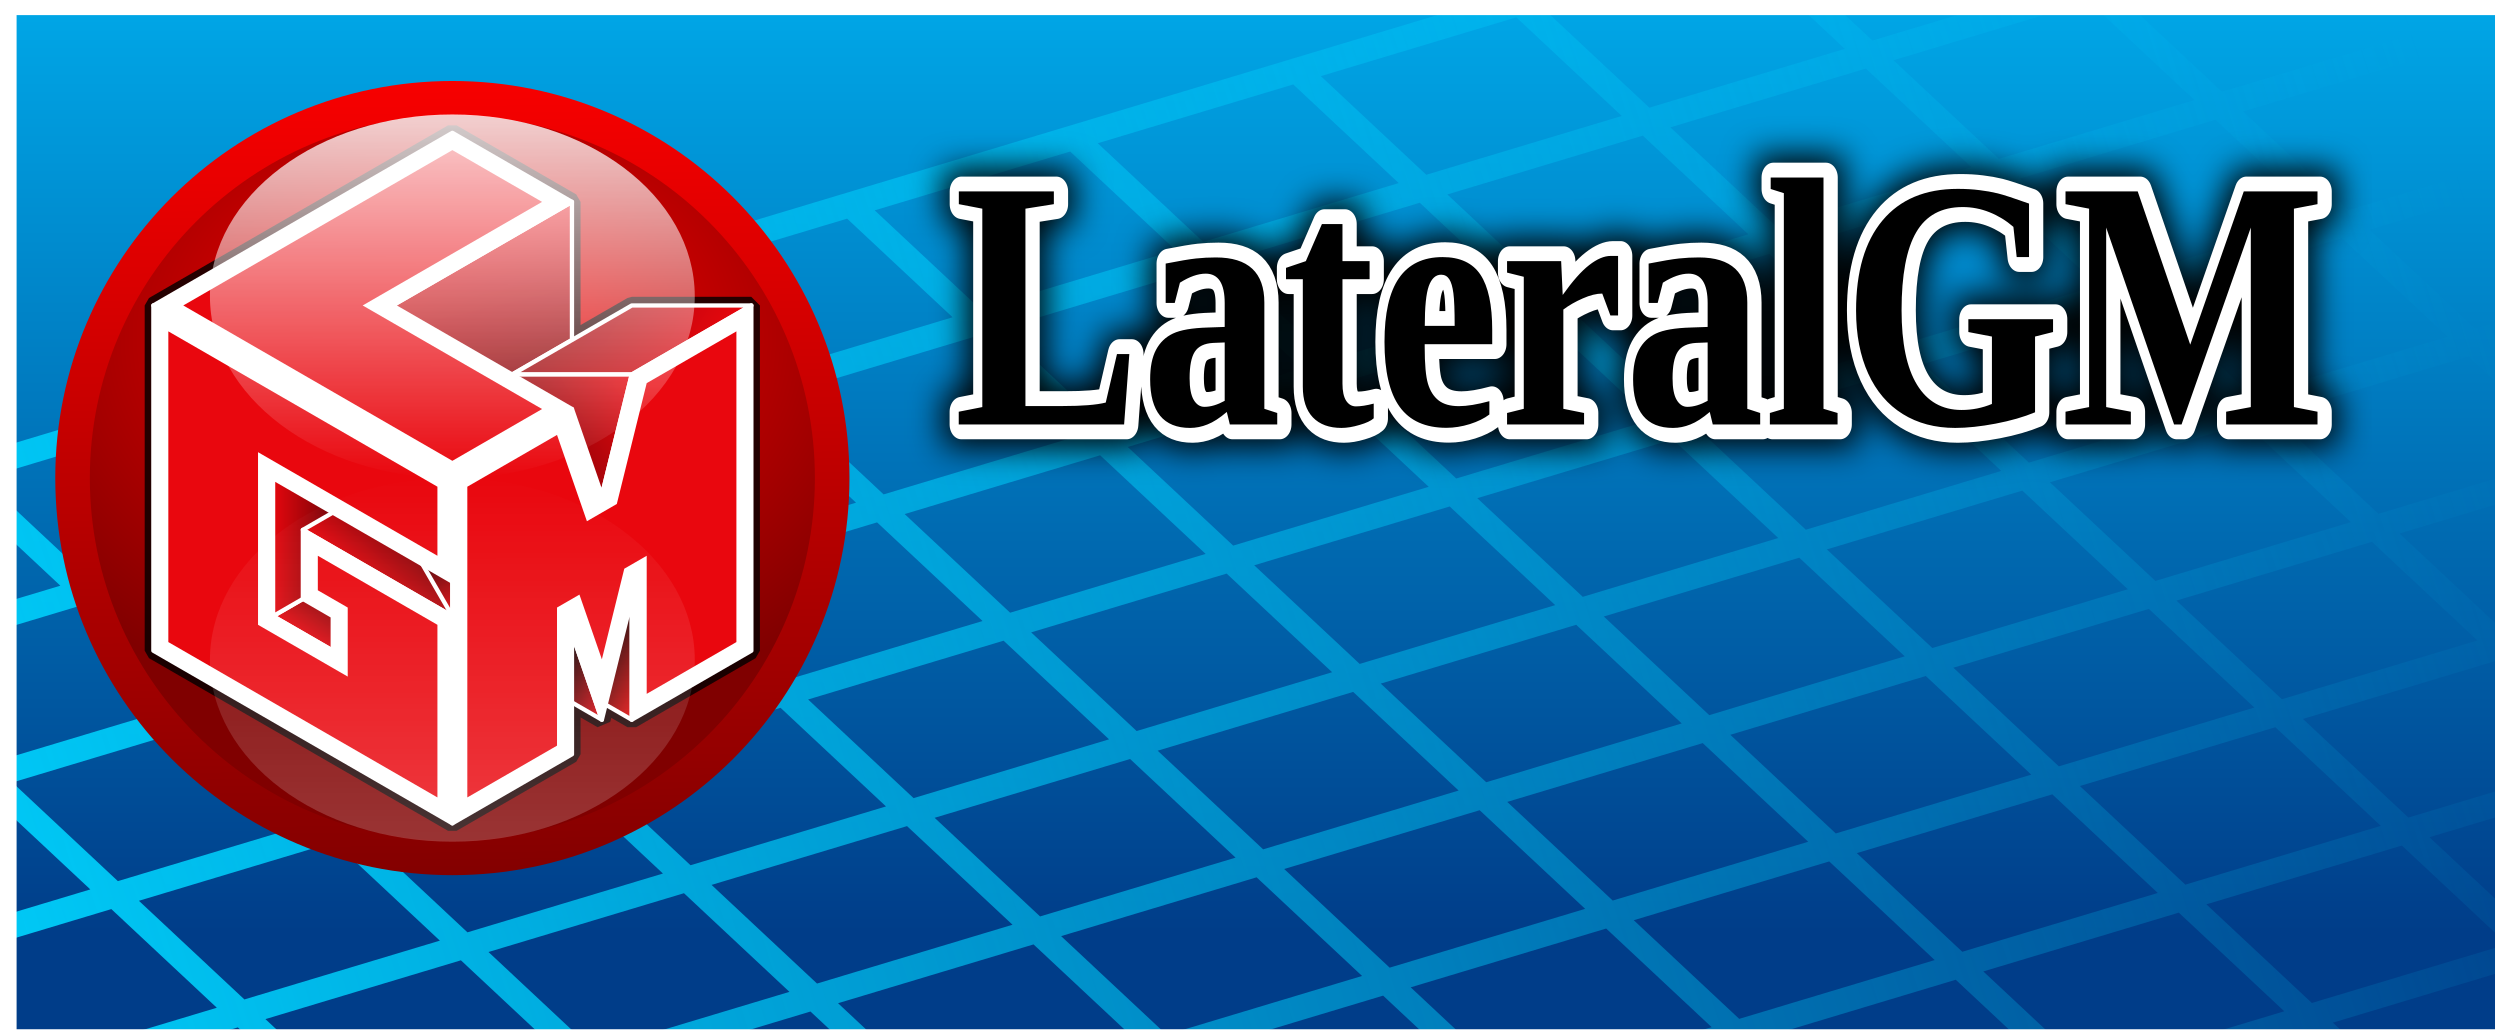
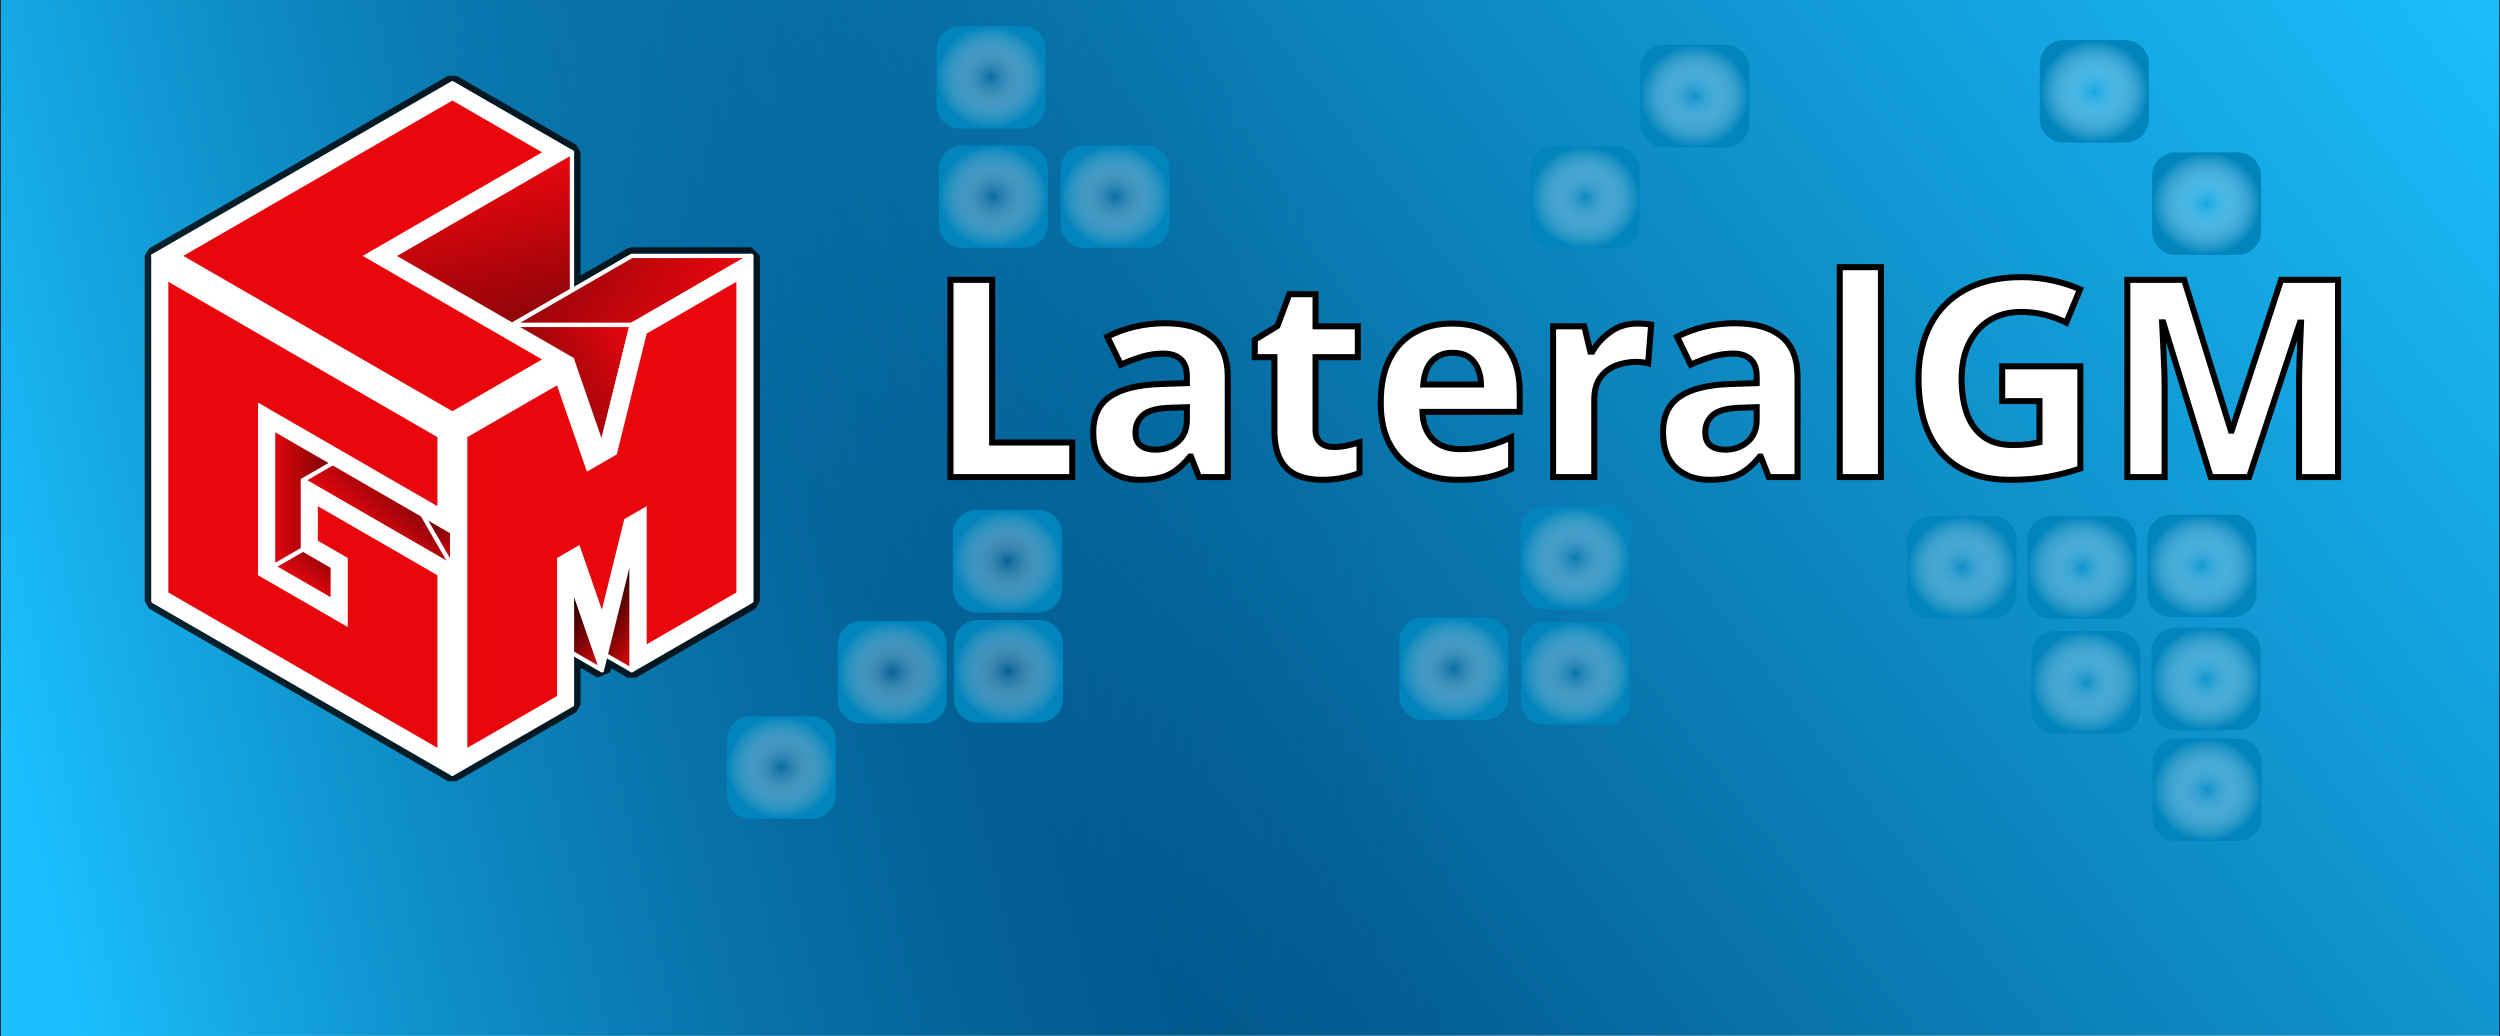
<svg xmlns="http://www.w3.org/2000/svg" xmlns:ns1="http://www.openswatchbook.org/uri/2009/osb" xmlns:xlink="http://www.w3.org/1999/xlink" width="579.31" height="240" id="svg7448" version="1.0">
  <defs id="defs7450">
+     <linearGradient id="linearGradient3961">
+       <stop style="stop-color:#ffffff;stop-opacity:0;" offset="0" id="stop3963" />
+       <stop style="stop-color:#0084bc;stop-opacity:1;" offset="1" id="stop3965" />
+     </linearGradient>
+     <linearGradient id="linearGradient3953">
+       <stop style="stop-color:#005589;stop-opacity:0" offset="0" id="stop3955" />
+       <stop style="stop-color:#1bc1ff;stop-opacity:1" offset="1" id="stop3957" />
+     </linearGradient>
+     <linearGradient id="linearGradient3901">
+       <stop id="stop3903" offset="0" style="stop-color:#005589;stop-opacity:1" />
+       <stop id="stop3905" offset="1" style="stop-color:#1bc1ff;stop-opacity:1" />
+     </linearGradient>
    <linearGradient id="linearGradient5638">
      <stop style="stop-color:#00cdf9;stop-opacity:1;" offset="0" id="stop5640" />
      <stop style="stop-color:#00cdf9;stop-opacity:0;" offset="1" id="stop5642" />
    </linearGradient>
    <linearGradient id="linearGradient5489" ns1:paint="solid">
      <stop style="stop-color:#008df5;stop-opacity:1;" offset="0" id="stop5491" />
    </linearGradient>
    <clipPath id="clipPath4448" clipPathUnits="userSpaceOnUse">
      <path transform="matrix(0.9150457,0,0,0.9230769,-8.584322,-3.982766)" d="M 183.597,91 A 91.799,91 0 1 1 0,91 91.799,91 0 1 1 183.597,91 z" id="path4450" style="fill:#ffffff;fill-opacity:1;fill-rule:evenodd;stroke:none;stroke-width:8;marker:none;visibility:visible;display:inline;overflow:visible;enable-background:accumulate" />
    </clipPath>
    <linearGradient id="linearGradient21112">
      <stop style="stop-color:#ff0000;stop-opacity:1;" offset="0" id="stop21114" />
      <stop style="stop-color:#800000;stop-opacity:1;" offset="1" id="stop21116" />
    </linearGradient>
    <linearGradient id="linearGradient17174">
      <stop id="stop17176" offset="0" style="stop-color:#ffffff;stop-opacity:1;" />
      <stop id="stop17178" offset="1" style="stop-color:#ffffff;stop-opacity:0;" />
    </linearGradient>
    <linearGradient id="linearGradient7309">
      <stop id="stop7311" offset="0" style="stop-color:#e90707;stop-opacity:1;" />
      <stop id="stop7313" offset="1" style="stop-color:#000000;stop-opacity:1;" />
    </linearGradient>
    <linearGradient id="linearGradient7285">
      <stop id="stop7287" offset="0" style="stop-color:#e9070e;stop-opacity:1;" />
      <stop id="stop7289" offset="1" style="stop-color:#000000;stop-opacity:1;" />
    </linearGradient>
-     <linearGradient gradientTransform="scale(1.229649,1)" gradientUnits="userSpaceOnUse" y2="0" x2="227.707" y1="216" x1="227.707" id="linearGradient8021-90-270-801" xlink:href="#linearGradient8173-598-381-553" />
    <linearGradient id="linearGradient8173-598-381-553">
      <stop style="stop-color:#003d89;stop-opacity:1;" offset="0" id="stop5619" />
      <stop style="stop-color:#00a7e7;stop-opacity:1;" offset="1" id="stop5621" />
    </linearGradient>
-     <radialGradient xlink:href="#linearGradient21112" id="radialGradient5982" gradientUnits="userSpaceOnUse" gradientTransform="matrix(1.391423,0.00630749,-0.00476064,1.05019,-1.940521,-0.2065095)" cx="5" cy="3.486" fx="5" fy="3.486" r="4" />
-     <linearGradient xlink:href="#linearGradient21112" id="linearGradient5984" gradientUnits="userSpaceOnUse" x1="5.369" y1="0.147" x2="5.463" y2="9.5" />
    <linearGradient xlink:href="#linearGradient7285" id="linearGradient5986" gradientUnits="userSpaceOnUse" gradientTransform="translate(-7.722735,-143.9828)" x1="41.557" y1="256" x2="55.413" y2="236" />
    <linearGradient xlink:href="#linearGradient7285" id="linearGradient5988" gradientUnits="userSpaceOnUse" gradientTransform="translate(-7.722735,-143.9828)" x1="41.069" y1="232" x2="69.782" y2="232" />
    <linearGradient xlink:href="#linearGradient7285" id="linearGradient5990" gradientUnits="userSpaceOnUse" gradientTransform="translate(-7.722735,-143.9828)" x1="48.485" y1="236" x2="69.269" y2="212" />
    <linearGradient xlink:href="#linearGradient7285" id="linearGradient5992" gradientUnits="userSpaceOnUse" gradientTransform="translate(-7.722735,-143.9828)" x1="83.126" y1="256" x2="72.733" y2="238" />
    <linearGradient xlink:href="#linearGradient7285" id="linearGradient5994" gradientUnits="userSpaceOnUse" gradientTransform="translate(-7.722735,-143.9828)" x1="110.839" y1="160" x2="131.623" y2="248" />
    <linearGradient xlink:href="#linearGradient7285" id="linearGradient5996" gradientUnits="userSpaceOnUse" gradientTransform="translate(-7.722735,-143.9828)" x1="152.408" y1="184" x2="51.949" y2="126" />
    <linearGradient xlink:href="#linearGradient7309" id="linearGradient5998" gradientUnits="userSpaceOnUse" gradientTransform="translate(-7.722735,-143.9828)" x1="124.695" y1="280" x2="110.839" y2="272" />
    <linearGradient xlink:href="#linearGradient7285" id="linearGradient6000" gradientUnits="userSpaceOnUse" gradientTransform="translate(-7.722735,-143.9828)" x1="124.695" y1="200" x2="65.805" y2="234" />
    <linearGradient xlink:href="#linearGradient7285" id="linearGradient6002" gradientUnits="userSpaceOnUse" gradientTransform="translate(-7.722735,-143.9828)" x1="117.767" y1="280" x2="103.91" y2="272" />
-     <linearGradient xlink:href="#linearGradient17174" id="linearGradient6004" gradientUnits="userSpaceOnUse" x1="7.001" y1="3.059" x2="7" y2="6" />
-     <linearGradient xlink:href="#linearGradient17174" id="linearGradient6012" gradientUnits="userSpaceOnUse" x1="7.001" y1="3.059" x2="7" y2="6" />
    <filter id="filter3800" y="-0.15" height="1.3" x="-0.15" width="1.3" color-interpolation-filters="sRGB">
      <feTurbulence id="feTurbulence3802" type="fractalNoise" baseFrequency="0.04" numOctaves="5" seed="0" result="result4" />
      <feDisplacementMap id="feDisplacementMap3804" in2="result4" in="SourceGraphic" yChannelSelector="G" xChannelSelector="R" scale="10" result="result3" />
      <feDiffuseLighting id="feDiffuseLighting3806" lighting-color="rgb(233,230,215)" diffuseConstant="1" surfaceScale="2" result="result1" in="result4">
        <feDistantLight id="feDistantLight3808" azimuth="235" elevation="40" />
      </feDiffuseLighting>
      <feComposite id="feComposite3810" in2="result1" operator="in" in="result3" result="result2" />
      <feComposite id="feComposite3812" in2="result1" result="result5" operator="arithmetic" k1="1.7" />
      <feBlend id="feBlend3814" in2="result3" in="result5" mode="normal" />
    </filter>
    <filter id="filter3816" y="-0.15" height="1.3" x="-0.15" width="1.3" color-interpolation-filters="sRGB">
      <feTurbulence id="feTurbulence3818" type="fractalNoise" baseFrequency="0.04" numOctaves="5" seed="0" result="result4" />
      <feDisplacementMap id="feDisplacementMap3820" in2="result4" in="SourceGraphic" yChannelSelector="G" xChannelSelector="R" scale="10" result="result3" />
      <feDiffuseLighting id="feDiffuseLighting3822" lighting-color="rgb(233,230,215)" diffuseConstant="1" surfaceScale="2" result="result1" in="result4">
        <feDistantLight id="feDistantLight3824" azimuth="235" elevation="40" />
      </feDiffuseLighting>
      <feComposite id="feComposite3826" in2="result1" operator="in" in="result3" result="result2" />
      <feComposite id="feComposite3828" in2="result1" result="result5" operator="arithmetic" k1="1.7" />
      <feBlend id="feBlend3830" in2="result3" in="result5" mode="normal" />
    </filter>
    <filter id="filter3832" y="-0.15" height="1.3" x="-0.15" width="1.3" color-interpolation-filters="sRGB">
      <feTurbulence id="feTurbulence3834" type="fractalNoise" baseFrequency="0.04" numOctaves="5" seed="0" result="result4" />
      <feDisplacementMap id="feDisplacementMap3836" in2="result4" in="SourceGraphic" yChannelSelector="G" xChannelSelector="R" scale="10" result="result3" />
      <feDiffuseLighting id="feDiffuseLighting3838" lighting-color="rgb(233,230,215)" diffuseConstant="1" surfaceScale="2" result="result1" in="result4">
        <feDistantLight id="feDistantLight3840" azimuth="235" elevation="40" />
      </feDiffuseLighting>
      <feComposite id="feComposite3842" in2="result1" operator="in" in="result3" result="result2" />
      <feComposite id="feComposite3844" in2="result1" result="result5" operator="arithmetic" k1="1.7" />
      <feBlend id="feBlend3846" in2="result3" in="result5" mode="normal" />
    </filter>
    <filter id="filter3848" y="-0.15" height="1.3" x="-0.15" width="1.3" color-interpolation-filters="sRGB">
      <feTurbulence id="feTurbulence3850" type="fractalNoise" baseFrequency="0.04" numOctaves="1" seed="0" result="result4" />
      <feDisplacementMap id="feDisplacementMap3852" in2="result4" in="SourceGraphic" yChannelSelector="G" xChannelSelector="R" scale="10" result="result3" />
      <feDiffuseLighting id="feDiffuseLighting3854" lighting-color="rgb(233,230,215)" diffuseConstant="1" surfaceScale="2" result="result1" in="result4">
        <feDistantLight id="feDistantLight3856" azimuth="235" elevation="40" />
      </feDiffuseLighting>
      <feComposite id="feComposite3858" in2="result1" operator="in" in="result3" result="result2" />
      <feComposite id="feComposite3860" in2="result1" result="result5" operator="arithmetic" k1="1.7" />
      <feBlend id="feBlend3862" in2="result3" in="result5" mode="normal" />
    </filter>
    <filter id="filter3128" y="-0.2" width="1.2" height="1.4" x="-0.1" color-interpolation-filters="sRGB">
      <feMorphology id="feMorphology3130" result="result1" radius="19.518" operator="dilate" />
      <feTurbulence id="feTurbulence3132" baseFrequency="0.09 0.028" numOctaves="1" />
      <feColorMatrix id="feColorMatrix3134" result="result2" values="2 0 0 0 0 0 2 0 0 0 0 0 0 0 0 0 0 0 1 0" />
      <feDisplacementMap id="feDisplacementMap3136" in2="result2" result="result4" scale="10.319" yChannelSelector="G" xChannelSelector="R" in="result1" />
      <feFlood id="feFlood3138" result="result3" flood-opacity="1" flood-color="rgb(255,159,54)" />
      <feMorphology id="feMorphology3140" radius="3.8" result="result7" in="result4" />
      <feGaussianBlur id="feGaussianBlur3142" result="result7" in="result7" stdDeviation="2.4" />
      <feComposite id="feComposite3144" in2="result4" result="result5" in="result3" operator="in" />
      <feComposite id="feComposite3146" in2="result7" operator="out" />
      <feOffset id="feOffset3148" result="result6" dy="-7" dx="-4.5" />
      <feGaussianBlur id="feGaussianBlur3150" result="result7" stdDeviation="4.8" />
      <feComposite id="feComposite3152" in2="result6" in="SourceGraphic" result="result8" />
      <feComposite id="feComposite3154" in2="result7" />
    </filter>
    <linearGradient gradientTransform="scale(1.229649,1)" gradientUnits="userSpaceOnUse" y2="0" x2="227.707" y1="216" x1="227.707" id="linearGradient8021-90-270-801-0" xlink:href="#linearGradient8173-598-381-553-6" />
    <linearGradient id="linearGradient8173-598-381-553-6">
      <stop style="stop-color:#003d89;stop-opacity:1;" offset="0" id="stop5619-4" />
      <stop style="stop-color:#00a7e7;stop-opacity:1;" offset="1" id="stop5621-9" />
    </linearGradient>
    <linearGradient xlink:href="#linearGradient5638" id="linearGradient5644" x1="-11.601" y1="243.264" x2="575.27" y2="55.264" gradientUnits="userSpaceOnUse" />
    <clipPath clipPathUnits="userSpaceOnUse" id="clipPath5646">
      <rect y="2" x="2.345" height="240" width="579.31" id="rect5648" style="fill:none;stroke:#ffffff;stroke-width:5;stroke-opacity:1;marker:none;visibility:visible;display:inline;overflow:visible;enable-background:accumulate" />
    </clipPath>
    <linearGradient gradientTransform="scale(1.229649,1)" gradientUnits="userSpaceOnUse" y2="0" x2="227.707" y1="216" x1="227.707" id="linearGradient8021-90-270-801-1" xlink:href="#linearGradient8173-598-381-553-8" />
    <linearGradient id="linearGradient8173-598-381-553-8">
      <stop style="stop-color:#003d89;stop-opacity:1;" offset="0" id="stop5619-44" />
      <stop style="stop-color:#00a7e7;stop-opacity:1;" offset="1" id="stop5621-5" />
    </linearGradient>
-     <filter id="filterShadow" x="-0.039" y="-0.133" width="1.077" height="1.266">
-       <feGaussianBlur id="feGaussianBlur3515" stdDeviation="3.859" />
-     </filter>
    <clipPath clipPathUnits="userSpaceOnUse" id="clipPath3141">
      <rect style="fill:none;stroke:#ffffff;stroke-width:5;stroke-linecap:round;stroke-linejoin:round;stroke-miterlimit:4;stroke-opacity:1;stroke-dasharray:none;stroke-dashoffset:0" id="rect3143" width="273.504" height="45.074" x="-10.304" y="-68.81" />
    </clipPath>
    <filter id="filter3169" color-interpolation-filters="sRGB">
      <feColorMatrix id="feColorMatrix3171" values="1 0 0 0 0 0 1 0 0 0 0 0 1 0 0 0 0 0 1 0 " result="result7" />
      <feGaussianBlur id="feGaussianBlur3173" result="result6" stdDeviation="5" />
      <feComposite id="feComposite3175" in2="result7" operator="atop" in="result6" result="result91" />
      <feComposite id="feComposite3177" in2="result91" operator="in" result="fbSourceGraphic" />
      <feColorMatrix result="fbSourceGraphicAlpha" in="fbSourceGraphic" values="0 0 0 -1 0 0 0 0 -1 0 0 0 0 -1 0 0 0 0 1 0" id="feColorMatrix3179" />
      <feGaussianBlur id="feGaussianBlur3181" stdDeviation="5" result="result1" in="fbSourceGraphic" />
      <feComposite id="feComposite3183" in2="result1" operator="arithmetic" k2="2" in="result1" />
    </filter>
    <filter id="filter3977" color-interpolation-filters="sRGB">
      <feGaussianBlur id="feGaussianBlur3979" stdDeviation="5" result="result1" />
      <feComposite id="feComposite3981" in2="result1" operator="arithmetic" k2="2" in="result1" />
    </filter>
    <clipPath clipPathUnits="userSpaceOnUse" id="clipPath3141-5">
      <rect style="fill:none;stroke:#ffffff;stroke-width:5;stroke-linecap:round;stroke-linejoin:round;stroke-miterlimit:4;stroke-opacity:1;stroke-dasharray:none;stroke-dashoffset:0" id="rect3143-5" width="273.504" height="45.074" x="-10.304" y="-68.81" />
    </clipPath>
    <clipPath clipPathUnits="userSpaceOnUse" id="clipPath3193">
      <rect style="fill:none;stroke:#ffffff;stroke-width:5;stroke-linecap:round;stroke-linejoin:round;stroke-miterlimit:4;stroke-opacity:1;stroke-dasharray:none;stroke-dashoffset:0" id="rect3195" width="273.504" height="45.074" x="-10.304" y="-68.81" />
    </clipPath>
    <clipPath clipPathUnits="userSpaceOnUse" id="clipPath3197">
      <rect style="fill:none;stroke:#ffffff;stroke-width:5;stroke-linecap:round;stroke-linejoin:round;stroke-miterlimit:4;stroke-opacity:1;stroke-dasharray:none;stroke-dashoffset:0" id="rect3199" width="273.504" height="45.074" x="-10.304" y="-68.81" />
    </clipPath>
+     <linearGradient xlink:href="#linearGradient3901" id="linearGradient3899" x1="274.228" y1="232.602" x2="587.736" y2="-10.22" gradientUnits="userSpaceOnUse" />
+     <linearGradient xlink:href="#linearGradient3901-7" id="linearGradient3899-1" x1="274.228" y1="232.602" x2="587.736" y2="-10.22" gradientUnits="userSpaceOnUse" />
+     <linearGradient id="linearGradient3901-7">
+       <stop id="stop3903-4" offset="0" style="stop-color:#005589;stop-opacity:1" />
+       <stop id="stop3905-0" offset="1" style="stop-color:#1bc1ff;stop-opacity:1" />
+     </linearGradient>
+     <linearGradient y2="231.07" x2="14.768" y1="158.3" x1="331.678" gradientUnits="userSpaceOnUse" id="linearGradient3934" xlink:href="#linearGradient3953" gradientTransform="matrix(1,0,0,1.012767,-0.8731245,-0.261846)" />
+     <radialGradient xlink:href="#linearGradient3961" id="radialGradient3977" cx="264.653" cy="202.083" fx="264.653" fy="202.083" r="12.639" gradientTransform="matrix(1,0,0,0.939394,189.9581,-58.39051)" gradientUnits="userSpaceOnUse" />
+     <radialGradient xlink:href="#linearGradient3961-7" id="radialGradient3977-2" cx="264.653" cy="202.083" fx="264.653" fy="202.083" r="12.639" gradientTransform="matrix(1,0,0,0.939394,180.3672,-59.15651)" gradientUnits="userSpaceOnUse" />
+     <linearGradient id="linearGradient3961-7">
+       <stop style="stop-color:#ffffff;stop-opacity:0;" offset="0" id="stop3963-7" />
+       <stop style="stop-color:#0084bc;stop-opacity:1;" offset="1" id="stop3965-1" />
+     </linearGradient>
+     <radialGradient r="12.639" fy="202.083" fx="264.653" cy="202.083" cx="264.653" gradientTransform="matrix(1,0,0,0.939394,217.7927,-58.32287)" gradientUnits="userSpaceOnUse" id="radialGradient3994" xlink:href="#linearGradient3961-7" />
+     <radialGradient xlink:href="#linearGradient3961-0" id="radialGradient3977-6" cx="264.653" cy="202.083" fx="264.653" fy="202.083" r="12.639" gradientTransform="matrix(1,0,0,0.939394,180.3672,-59.15651)" gradientUnits="userSpaceOnUse" />
+     <linearGradient id="linearGradient3961-0">
+       <stop style="stop-color:#ffffff;stop-opacity:0;" offset="0" id="stop3963-4" />
+       <stop style="stop-color:#0084bc;stop-opacity:1;" offset="1" id="stop3965-9" />
+     </linearGradient>
+     <radialGradient r="12.639" fy="202.083" fx="264.653" cy="202.083" cx="264.653" gradientTransform="matrix(1,0,0,0.939394,245.5751,-58.70587)" gradientUnits="userSpaceOnUse" id="radialGradient3994-4" xlink:href="#linearGradient3961-0" />
+     <radialGradient xlink:href="#linearGradient3961-3" id="radialGradient3977-0" cx="264.653" cy="202.083" fx="264.653" fy="202.083" r="12.639" gradientTransform="matrix(1,0,0,0.939394,180.3672,-59.15651)" gradientUnits="userSpaceOnUse" />
+     <linearGradient id="linearGradient3961-3">
+       <stop style="stop-color:#ffffff;stop-opacity:0;" offset="0" id="stop3963-6" />
+       <stop style="stop-color:#0084bc;stop-opacity:1;" offset="1" id="stop3965-2" />
+     </linearGradient>
+     <radialGradient r="12.639" fy="202.083" fx="264.653" cy="202.083" cx="264.653" gradientTransform="matrix(1,0,0,0.939394,246.5655,-32.48264)" gradientUnits="userSpaceOnUse" id="radialGradient3994-45" xlink:href="#linearGradient3961-3" />
+     <radialGradient xlink:href="#linearGradient3961-1" id="radialGradient3977-8" cx="264.653" cy="202.083" fx="264.653" fy="202.083" r="12.639" gradientTransform="matrix(1,0,0,0.939394,180.3672,-59.15651)" gradientUnits="userSpaceOnUse" />
+     <linearGradient id="linearGradient3961-1">
+       <stop style="stop-color:#ffffff;stop-opacity:0;" offset="0" id="stop3963-2" />
+       <stop style="stop-color:#0084bc;stop-opacity:1;" offset="1" id="stop3965-14" />
+     </linearGradient>
+     <radialGradient r="12.639" fy="202.083" fx="264.653" cy="202.083" cx="264.653" gradientTransform="matrix(1,0,0,0.939394,218.7174,-31.71665)" gradientUnits="userSpaceOnUse" id="radialGradient3994-9" xlink:href="#linearGradient3961-1" />
+     <radialGradient xlink:href="#linearGradient3961-5" id="radialGradient3977-4" cx="264.653" cy="202.083" fx="264.653" fy="202.083" r="12.639" gradientTransform="matrix(1,0,0,0.939394,180.3672,-59.15651)" gradientUnits="userSpaceOnUse" />
+     <linearGradient id="linearGradient3961-5">
+       <stop style="stop-color:#ffffff;stop-opacity:0;" offset="0" id="stop3963-29" />
+       <stop style="stop-color:#0084bc;stop-opacity:1;" offset="1" id="stop3965-98" />
+     </linearGradient>
+     <radialGradient r="12.639" fy="202.083" fx="264.653" cy="202.083" cx="264.653" gradientTransform="matrix(1,0,0,0.939394,246.7899,-6.801059)" gradientUnits="userSpaceOnUse" id="radialGradient3994-3" xlink:href="#linearGradient3961-5" />
+     <radialGradient xlink:href="#linearGradient3961-8" id="radialGradient3977-9" cx="264.653" cy="202.083" fx="264.653" fy="202.083" r="12.639" gradientTransform="matrix(1,0,0,0.939394,180.3672,-59.15651)" gradientUnits="userSpaceOnUse" />
+     <linearGradient id="linearGradient3961-8">
+       <stop style="stop-color:#ffffff;stop-opacity:0;" offset="0" id="stop3963-66" />
+       <stop style="stop-color:#0084bc;stop-opacity:1;" offset="1" id="stop3965-23" />
+     </linearGradient>
+     <radialGradient r="12.639" fy="202.083" fx="264.653" cy="202.083" cx="264.653" gradientTransform="matrix(1,0,0,0.939394,246.6584,-142.6606)" gradientUnits="userSpaceOnUse" id="radialGradient3994-8" xlink:href="#linearGradient3961-8" />
+     <radialGradient xlink:href="#linearGradient3961-57" id="radialGradient3977-27" cx="264.653" cy="202.083" fx="264.653" fy="202.083" r="12.639" gradientTransform="matrix(1,0,0,0.939394,180.3672,-59.15651)" gradientUnits="userSpaceOnUse" />
+     <linearGradient id="linearGradient3961-57">
+       <stop style="stop-color:#ffffff;stop-opacity:0;" offset="0" id="stop3963-8" />
+       <stop style="stop-color:#0084bc;stop-opacity:1;" offset="1" id="stop3965-27" />
+     </linearGradient>
+     <radialGradient r="12.639" fy="202.083" fx="264.653" cy="202.083" cx="264.653" gradientTransform="matrix(1,0,0,0.939394,220.6596,-168.6594)" gradientUnits="userSpaceOnUse" id="radialGradient3994-80" xlink:href="#linearGradient3961-57" />
+     <radialGradient xlink:href="#linearGradient3961-2" id="radialGradient3977-89" cx="264.653" cy="202.083" fx="264.653" fy="202.083" r="12.639" gradientTransform="matrix(1,0,0,0.939394,180.3672,-59.15651)" gradientUnits="userSpaceOnUse" />
+     <linearGradient id="linearGradient3961-2">
+       <stop style="stop-color:#ffffff;stop-opacity:0;" offset="0" id="stop3963-82" />
+       <stop style="stop-color:#0084bc;stop-opacity:1;" offset="1" id="stop3965-0" />
+     </linearGradient>
+     <radialGradient r="12.639" fy="202.083" fx="264.653" cy="202.083" cx="264.653" gradientTransform="matrix(1,0,0,0.939394,-34.45435,-144.2855)" gradientUnits="userSpaceOnUse" id="radialGradient3994-5" xlink:href="#linearGradient3961-2" />
+     <radialGradient xlink:href="#linearGradient3961-78" id="radialGradient3977-276" cx="264.653" cy="202.083" fx="264.653" fy="202.083" r="12.639" gradientTransform="matrix(1,0,0,0.939394,180.3672,-59.15651)" gradientUnits="userSpaceOnUse" />
+     <linearGradient id="linearGradient3961-78">
+       <stop style="stop-color:#ffffff;stop-opacity:0;" offset="0" id="stop3963-78" />
+       <stop style="stop-color:#0084bc;stop-opacity:1;" offset="1" id="stop3965-16" />
+     </linearGradient>
+     <radialGradient r="12.639" fy="202.083" fx="264.653" cy="202.083" cx="264.653" gradientTransform="matrix(1,0,0,0.939394,-6.288905,-144.2855)" gradientUnits="userSpaceOnUse" id="radialGradient3994-0" xlink:href="#linearGradient3961-78" />
+     <radialGradient xlink:href="#linearGradient3961-89" id="radialGradient3977-5" cx="264.653" cy="202.083" fx="264.653" fy="202.083" r="12.639" gradientTransform="matrix(1,0,0,0.939394,180.3672,-59.15651)" gradientUnits="userSpaceOnUse" />
+     <linearGradient id="linearGradient3961-89">
+       <stop style="stop-color:#ffffff;stop-opacity:0;" offset="0" id="stop3963-0" />
+       <stop style="stop-color:#0084bc;stop-opacity:1;" offset="1" id="stop3965-00" />
+     </linearGradient>
+     <radialGradient r="12.639" fy="202.083" fx="264.653" cy="202.083" cx="264.653" gradientTransform="matrix(1,0,0,0.939394,-34.99599,-171.9093)" gradientUnits="userSpaceOnUse" id="radialGradient3994-7" xlink:href="#linearGradient3961-89" />
+     <radialGradient xlink:href="#linearGradient3961-14" id="radialGradient3977-52" cx="264.653" cy="202.083" fx="264.653" fy="202.083" r="12.639" gradientTransform="matrix(1,0,0,0.939394,180.3672,-59.15651)" gradientUnits="userSpaceOnUse" />
+     <linearGradient id="linearGradient3961-14">
+       <stop style="stop-color:#ffffff;stop-opacity:0;" offset="0" id="stop3963-86" />
+       <stop style="stop-color:#0084bc;stop-opacity:1;" offset="1" id="stop3965-4" />
+     </linearGradient>
+     <radialGradient r="12.639" fy="202.083" fx="264.653" cy="202.083" cx="264.653" gradientTransform="matrix(1,0,0,0.939394,102.6471,-144.0339)" gradientUnits="userSpaceOnUse" id="radialGradient3994-6" xlink:href="#linearGradient3961-14" />
+     <radialGradient xlink:href="#linearGradient3961-55" id="radialGradient3977-83" cx="264.653" cy="202.083" fx="264.653" fy="202.083" r="12.639" gradientTransform="matrix(1,0,0,0.939394,180.3672,-59.15651)" gradientUnits="userSpaceOnUse" />
+     <linearGradient id="linearGradient3961-55">
+       <stop style="stop-color:#ffffff;stop-opacity:0;" offset="0" id="stop3963-1" />
+       <stop style="stop-color:#0084bc;stop-opacity:1;" offset="1" id="stop3965-5" />
+     </linearGradient>
+     <radialGradient r="12.639" fy="202.083" fx="264.653" cy="202.083" cx="264.653" gradientTransform="matrix(1,0,0,0.939394,100.3491,-60.55515)" gradientUnits="userSpaceOnUse" id="radialGradient3994-58" xlink:href="#linearGradient3961-55" />
+     <radialGradient xlink:href="#linearGradient3961-4" id="radialGradient3977-05" cx="264.653" cy="202.083" fx="264.653" fy="202.083" r="12.639" gradientTransform="matrix(1,0,0,0.939394,180.3672,-59.15651)" gradientUnits="userSpaceOnUse" />
+     <linearGradient id="linearGradient3961-4">
+       <stop style="stop-color:#ffffff;stop-opacity:0;" offset="0" id="stop3963-72" />
+       <stop style="stop-color:#0084bc;stop-opacity:1;" offset="1" id="stop3965-149" />
+     </linearGradient>
+     <radialGradient r="12.639" fy="202.083" fx="264.653" cy="202.083" cx="264.653" gradientTransform="matrix(1,0,0,0.939394,-31.20448,-59.78915)" gradientUnits="userSpaceOnUse" id="radialGradient3994-90" xlink:href="#linearGradient3961-4" />
+     <radialGradient xlink:href="#linearGradient3961-50" id="radialGradient3977-03" cx="264.653" cy="202.083" fx="264.653" fy="202.083" r="12.639" gradientTransform="matrix(1,0,0,0.939394,180.3672,-59.15651)" gradientUnits="userSpaceOnUse" />
+     <linearGradient id="linearGradient3961-50">
+       <stop style="stop-color:#ffffff;stop-opacity:0;" offset="0" id="stop3963-76" />
+       <stop style="stop-color:#0084bc;stop-opacity:1;" offset="1" id="stop3965-7" />
+     </linearGradient>
+     <radialGradient r="12.639" fy="202.083" fx="264.653" cy="202.083" cx="264.653" gradientTransform="matrix(1,0,0,0.939394,-57.90364,-34.04186)" gradientUnits="userSpaceOnUse" id="radialGradient3994-83" xlink:href="#linearGradient3961-50" />
+     <radialGradient xlink:href="#linearGradient3961-9" id="radialGradient3977-41" cx="264.653" cy="202.083" fx="264.653" fy="202.083" r="12.639" gradientTransform="matrix(1,0,0,0.939394,180.3672,-59.15651)" gradientUnits="userSpaceOnUse" />
+     <linearGradient id="linearGradient3961-9">
+       <stop style="stop-color:#ffffff;stop-opacity:0;" offset="0" id="stop3963-5" />
+       <stop style="stop-color:#0084bc;stop-opacity:1;" offset="1" id="stop3965-57" />
+     </linearGradient>
+     <radialGradient r="12.639" fy="202.083" fx="264.653" cy="202.083" cx="264.653" gradientTransform="matrix(1,0,0,0.939394,-83.61244,-11.96592)" gradientUnits="userSpaceOnUse" id="radialGradient3994-47" xlink:href="#linearGradient3961-9" />
+     <radialGradient xlink:href="#linearGradient3961-81" id="radialGradient3977-08" cx="264.653" cy="202.083" fx="264.653" fy="202.083" r="12.639" gradientTransform="matrix(1,0,0,0.939394,180.3672,-59.15651)" gradientUnits="userSpaceOnUse" />
+     <linearGradient id="linearGradient3961-81">
+       <stop style="stop-color:#ffffff;stop-opacity:0;" offset="0" id="stop3963-52" />
+       <stop style="stop-color:#0084bc;stop-opacity:1;" offset="1" id="stop3965-3" />
+     </linearGradient>
+     <radialGradient r="12.639" fy="202.083" fx="264.653" cy="202.083" cx="264.653" gradientTransform="matrix(1,0,0,0.939394,-30.98014,-34.26622)" gradientUnits="userSpaceOnUse" id="radialGradient3994-2" xlink:href="#linearGradient3961-81" />
+     <radialGradient xlink:href="#linearGradient3961-29" id="radialGradient3977-66" cx="264.653" cy="202.083" fx="264.653" fy="202.083" r="12.639" gradientTransform="matrix(1,0,0,0.939394,180.3672,-59.15651)" gradientUnits="userSpaceOnUse" />
+     <linearGradient id="linearGradient3961-29">
+       <stop style="stop-color:#ffffff;stop-opacity:0;" offset="0" id="stop3963-04" />
+       <stop style="stop-color:#0084bc;stop-opacity:1;" offset="1" id="stop3965-93" />
+     </linearGradient>
+     <radialGradient r="12.639" fy="202.083" fx="264.653" cy="202.083" cx="264.653" gradientTransform="matrix(1,0,0,0.939394,100.4148,-33.79028)" gradientUnits="userSpaceOnUse" id="radialGradient3994-1" xlink:href="#linearGradient3961-29" />
+     <radialGradient xlink:href="#linearGradient3961-555" id="radialGradient3977-99" cx="264.653" cy="202.083" fx="264.653" fy="202.083" r="12.639" gradientTransform="matrix(1,0,0,0.939394,180.3672,-59.15651)" gradientUnits="userSpaceOnUse" />
+     <linearGradient id="linearGradient3961-555">
+       <stop style="stop-color:#ffffff;stop-opacity:0;" offset="0" id="stop3963-60" />
+       <stop style="stop-color:#0084bc;stop-opacity:1;" offset="1" id="stop3965-59" />
+     </linearGradient>
+     <radialGradient r="12.639" fy="202.083" fx="264.653" cy="202.083" cx="264.653" gradientTransform="matrix(1,0,0,0.939394,128.0386,-167.5761)" gradientUnits="userSpaceOnUse" id="radialGradient3994-46" xlink:href="#linearGradient3961-555" />
+     <radialGradient xlink:href="#linearGradient3961-91" id="radialGradient3977-053" cx="264.653" cy="202.083" fx="264.653" fy="202.083" r="12.639" gradientTransform="matrix(1,0,0,0.939394,180.3672,-59.15651)" gradientUnits="userSpaceOnUse" />
+     <linearGradient id="linearGradient3961-91">
+       <stop style="stop-color:#ffffff;stop-opacity:0;" offset="0" id="stop3963-28" />
+       <stop style="stop-color:#0084bc;stop-opacity:1;" offset="1" id="stop3965-8" />
+     </linearGradient>
+     <radialGradient r="12.639" fy="202.083" fx="264.653" cy="202.083" cx="264.653" gradientTransform="matrix(1,0,0,0.939394,72.24935,-34.87357)" gradientUnits="userSpaceOnUse" id="radialGradient3994-18" xlink:href="#linearGradient3961-91" />
  </defs>
  <g style="display:inline" id="layer1">
-     <rect y="0" x="0" height="240" width="579.31" id="rectBackgroundGradient" style="fill:url(#linearGradient8021-90-270-801);fill-opacity:1;fill-rule:evenodd;stroke:none;stroke-width:5;marker:none;visibility:visible;display:inline;overflow:visible;enable-background:accumulate;stroke-opacity:1;stroke-miterlimit:4;stroke-dasharray:none" />
-     <path d="m -474.896,249.563 302.785,283.173 M -423.207,234.013 -120.423,517.187 M -371.519,218.464 -68.734,501.637 M -319.83,202.915 -17.046,486.088 M -268.142,187.365 34.643,470.539 M -216.453,171.816 86.331,454.989 M -164.765,156.267 138.02,439.44 M -113.076,140.717 189.708,423.891 M -61.388,125.168 241.397,408.341 M -9.699,109.619 293.085,392.792 M 41.989,94.069 344.774,377.243 M 93.678,78.52 396.463,361.693 M 145.366,62.971 448.151,346.144 M 197.055,47.422 499.84,330.595 M 248.743,31.872 551.528,315.045 M 300.432,16.323 603.217,299.496 M 352.12,0.773 654.905,283.947 M 403.809,-14.776 706.594,268.397 M 455.497,-30.325 758.282,252.848 M 507.186,-45.875 809.971,237.299 M 558.874,-61.424 861.659,221.749 M 610.563,-76.973 913.348,206.2 M 662.251,-92.522 965.036,190.651 M 713.94,-108.072 1016.725,175.101 M 765.628,-123.621 1068.413,159.552 M 817.317,-139.171 1120.102,144.002 M -474.896,249.563 827.412,-142.207 M -445.581,276.979 856.727,-114.791 M -416.265,304.396 886.043,-87.374 M -386.95,331.812 915.358,-59.958 M -357.635,359.229 944.673,-32.541 M -328.319,386.645 973.988,-5.125 M -299.004,414.062 1003.304,22.292 M -269.689,441.478 1032.619,49.708 M -240.374,468.895 1061.934,77.125 M -211.058,496.311 1091.249,104.541 M -181.743,523.728 1120.565,131.957" style="fill:none;stroke:url(#linearGradient5644);stroke-width:4.328pt;stroke-linecap:butt;stroke-linejoin:miter;stroke-opacity:1" id="path5501" clip-path="url(#clipPath5646)" />
-     <g id="gLogo" transform="translate(-84.17647,172.7831)">
-       <path style="fill:url(#radialGradient5982);fill-opacity:1;fill-rule:nonzero;stroke:url(#linearGradient5984);stroke-width:0.372;stroke-linecap:round;stroke-linejoin:round;stroke-miterlimit:4;stroke-opacity:1;stroke-dasharray:none;stroke-dashoffset:0;" id="path5917" d="M 9.087,5 C 9.087,7.257 7.257,9.087 5,9.087 2.743,9.087 0.913,7.257 0.913,5 0.913,2.743 2.743,0.913 5,0.913 7.257,0.913 9.087,2.743 9.087,5 z" transform="matrix(21.53431,0,0,21.53431,81.32846,-169.6715)" />
-       <g transform="translate(113.5843,-142.0172)" id="gIcon">
+     <rect y="0" x="0" height="240" width="579.31" id="rectBackgroundGradient" style="fill:url(#linearGradient3899);fill-opacity:1;fill-rule:evenodd;stroke:none;stroke-width:5;marker:none;visibility:visible;display:inline;overflow:visible;enable-background:accumulate;stroke-opacity:1;stroke-miterlimit:4;stroke-dasharray:none" />
+     <rect y="-0.262" x="-0.873" height="243.064" width="579.31" id="rectBackgroundGradient-9" style="fill:url(#linearGradient3934);fill-opacity:1;fill-rule:evenodd;stroke:none;stroke-width:5;marker:none;visibility:visible;display:inline;overflow:visible;enable-background:accumulate" />
+     <g id="gLogo" transform="translate(-86.47447,175.8471)">
+       <g transform="translate(115.8823,-156.5712)" id="gIcon">
        <path clip-path="url(#clipPath4448)" id="path5921" d="m 75.402,0.017 -69.281,40 0,80 69.281,40 27.719,-16 0,-12 6.938,4 0.875,-3.5 6.062,3.5 27.688,-16 0,-80 -27.688,0 -13.875,8 0,-32 -27.719,-16 z" style="opacity:0.8;fill:#000000;fill-opacity:1;fill-rule:evenodd;stroke:#000000;stroke-width:4;stroke-linecap:butt;stroke-linejoin:bevel;stroke-miterlimit:4;stroke-opacity:1;stroke-dasharray:none;stroke-dashoffset:0;marker:none;visibility:visible;display:inline;overflow:visible;enable-background:accumulate" />
-         <path id="path5923" d="m 47.703,120.017 27.713,-16 -13.856,-8 -27.713,16 13.856,8 z" style="fill:url(#linearGradient5986);fill-opacity:1;fill-rule:evenodd;stroke:#ffffff;stroke-width:1px;stroke-linecap:butt;stroke-linejoin:round;stroke-miterlimit:4;stroke-opacity:1;stroke-dasharray:none;stroke-dashoffset:0;marker:none;visibility:visible;display:inline;overflow:visible;enable-background:accumulate;" />
-         <path id="path5925" d="m 33.846,112.017 0,-32 27.713,-16 0,32 -27.713,16 z" style="fill:url(#linearGradient5988);fill-opacity:1;fill-rule:evenodd;stroke:#ffffff;stroke-width:1px;stroke-linecap:butt;stroke-linejoin:round;stroke-miterlimit:4;stroke-opacity:1;stroke-dasharray:none;stroke-dashoffset:0;marker:none;visibility:visible;display:inline;overflow:visible;enable-background:accumulate;" />
-         <path id="path5927" d="m 40.775,92.017 27.713,-16 34.641,20 -27.713,16 -34.641,-20 z" style="fill:url(#linearGradient5990);fill-opacity:1;fill-rule:evenodd;stroke:#ffffff;stroke-width:1px;stroke-linecap:butt;stroke-linejoin:round;stroke-miterlimit:4;stroke-opacity:1;stroke-dasharray:none;stroke-dashoffset:0;marker:none;visibility:visible;display:inline;overflow:visible;enable-background:accumulate;" />
-         <path id="path5929" d="m 75.416,112.017 -13.856,-24 0,-8 13.856,24 0,8 z" style="fill:url(#linearGradient5992);fill-opacity:1;fill-rule:evenodd;stroke:#ffffff;stroke-width:1px;stroke-linecap:butt;stroke-linejoin:round;stroke-miterlimit:4;stroke-opacity:1;stroke-dasharray:none;stroke-dashoffset:0;marker:none;visibility:visible;display:inline;overflow:visible;enable-background:accumulate;" />
-         <path id="path5931" d="m 6.134,40.017 0,80 69.282,40 2e-5,-48 -34.641,-20 0,16 6.928,4 0,8 -13.856,-8 0,-32 41.569,24 -2e-5,-24 -69.282,-40 z" style="fill:#ffffff;fill-opacity:1;fill-rule:evenodd;stroke:#ffffff;stroke-width:1px;stroke-linecap:butt;stroke-linejoin:round;stroke-opacity:1;" />
-         <path id="path5933" d="m 61.559,40.017 0,32 41.569,-24 0,-32 -41.569,24 z" style="fill:url(#linearGradient5994);fill-opacity:1;fill-rule:evenodd;stroke:#ffffff;stroke-width:1px;stroke-linecap:butt;stroke-linejoin:round;stroke-miterlimit:4;stroke-opacity:1;stroke-dasharray:none;stroke-dashoffset:0;marker:none;visibility:visible;display:inline;overflow:visible;enable-background:accumulate;" />
-         <path id="path5935" d="m 144.698,40.017 -27.713,0 -27.713,16 27.713,0 27.713,-16 z" style="fill:url(#linearGradient5996);fill-opacity:1;fill-rule:evenodd;stroke:#ffffff;stroke-width:1px;stroke-linecap:butt;stroke-linejoin:round;stroke-miterlimit:4;stroke-opacity:1;stroke-dasharray:none;stroke-dashoffset:0;marker:none;visibility:visible;display:inline;overflow:visible;enable-background:accumulate;" />
-         <path id="path5937" d="m 116.985,136.017 -1e-5,-40 -27.713,-16 1e-5,40 27.713,16 z" style="fill:url(#linearGradient5998);fill-opacity:1;fill-rule:evenodd;stroke:#ffffff;stroke-width:1px;stroke-linecap:butt;stroke-linejoin:round;stroke-opacity:1;" />
-         <path id="path5939" d="m 116.985,56.017 -27.713,0 -6.928,12 27.713,16 6.928,-28 z" style="fill:url(#linearGradient6000);fill-opacity:1;fill-rule:evenodd;stroke:#ffffff;stroke-width:1px;stroke-linecap:butt;stroke-linejoin:round;stroke-miterlimit:4;stroke-opacity:1;stroke-dasharray:none;stroke-dashoffset:0;marker:none;visibility:visible;display:inline;overflow:visible;enable-background:accumulate;" />
-         <path style="fill:url(#linearGradient6002);fill-opacity:1;fill-rule:evenodd;stroke:#ffffff;stroke-width:1px;stroke-linecap:butt;stroke-linejoin:round;stroke-miterlimit:4;stroke-opacity:1;stroke-dasharray:none;stroke-dashoffset:0;marker:none;visibility:visible;display:inline;overflow:visible;enable-background:accumulate;" d="m 110.057,136.017 -6.928,-20 -27.713,-16 6.928,20 27.713,16 z" id="path5941" />
-         <path id="path5943" d="m 144.698,120.017 0,-80 -27.713,16 -6.928,28 -6.928,-20 -27.713,16 0,80 27.713,-16 0,-28 6.928,20 6.928,-28 -4e-5,28 27.713,-16 z" style="fill:#ffffff;fill-opacity:1;fill-rule:evenodd;stroke:#ffffff;stroke-width:1px;stroke-linecap:butt;stroke-linejoin:round;stroke-opacity:1;" />
-         <path id="path5945" d="m 75.416,0.017 27.713,16 -41.569,24 41.569,24 -27.713,16 -69.282,-40 69.282,-40 z" style="fill:#ffffff;fill-opacity:1;fill-rule:evenodd;stroke:#ffffff;stroke-width:1px;stroke-linecap:butt;stroke-linejoin:round;stroke-opacity:1;" />
-         <path style="fill:#e9070e;fill-opacity:1;fill-rule:evenodd;stroke:none;stroke-width:1px;marker:none;visibility:visible;display:inline;overflow:visible;enable-background:accumulate;" d="m 71.952,82.017 0,16 -41.569,-24 0,40 20.785,12 0,-16 -6.928,-4 0,-8 27.713,16 0,40 -62.354,-36 0,-72 62.354,36 z" id="path5947" />
-         <path style="fill:#e9070e;fill-opacity:1;fill-rule:evenodd;stroke:none;stroke-width:1px;marker:none;visibility:visible;display:inline;overflow:visible;enable-background:accumulate;" d="m 75.416,4.017 -62.354,36 62.354,36 20.785,-12 -41.569,-24 41.569,-24 -20.785,-12 z" id="path5949" />
-         <path style="fill:#e9070e;fill-opacity:1;fill-rule:evenodd;stroke:none;stroke-width:1px;marker:none;visibility:visible;display:inline;overflow:visible;enable-background:accumulate;" d="m 78.88,154.017 0,-72 20.785,-12 6.928,20 6.928,-4 6.928,-28 20.785,-12 0,72 -20.785,12 0,-32 -5.196,3 -5.196,21 -5.196,-15 -5.196,3 0,32 -20.785,12 z" id="path5951" />
-       </g>
-       <g style="opacity:0.8;" transform="matrix(18.72428,0,0,18.72428,57.92784,-193.07)" id="gLogoGloss">
-         <path transform="matrix(1,0,0,1.5,-2.3333333e-7,-2)" d="M 10,4.5 C 10,5.328 8.657,6 7,6 5.343,6 4,5.328 4,4.5 4,3.672 5.343,3 7,3 c 1.657,0 3,0.672 3,1.5 z" id="path5955" style="fill:url(#linearGradient6004);fill-opacity:1;fill-rule:nonzero;stroke:none;" />
-         <path transform="matrix(1,0,0,-1.5,1.176923e-6,16)" d="M 10,4.5 C 10,5.328 8.657,6 7,6 5.343,6 4,5.328 4,4.5 4,3.672 5.343,3 7,3 c 1.657,0 3,0.672 3,1.5 z" id="use5957" style="opacity:0.25;fill:url(#linearGradient6012);fill-opacity:1;fill-rule:nonzero;stroke:none;" />
+         <path id="path5923" d="m 47.703,120.017 27.713,-16 -13.856,-8 -27.713,16 13.856,8 z" style="fill:url(#linearGradient5986);fill-opacity:1;fill-rule:evenodd;stroke:#ffffff;stroke-width:1px;stroke-linecap:butt;stroke-linejoin:round;stroke-miterlimit:4;stroke-opacity:1;stroke-dasharray:none;stroke-dashoffset:0;marker:none;visibility:visible;display:inline;overflow:visible;enable-background:accumulate" />
+         <path id="path5925" d="m 33.846,112.017 0,-32 27.713,-16 0,32 -27.713,16 z" style="fill:url(#linearGradient5988);fill-opacity:1;fill-rule:evenodd;stroke:#ffffff;stroke-width:1px;stroke-linecap:butt;stroke-linejoin:round;stroke-miterlimit:4;stroke-opacity:1;stroke-dasharray:none;stroke-dashoffset:0;marker:none;visibility:visible;display:inline;overflow:visible;enable-background:accumulate" />
+         <path id="path5927" d="m 40.775,92.017 27.713,-16 34.641,20 -27.713,16 -34.641,-20 z" style="fill:url(#linearGradient5990);fill-opacity:1;fill-rule:evenodd;stroke:#ffffff;stroke-width:1px;stroke-linecap:butt;stroke-linejoin:round;stroke-miterlimit:4;stroke-opacity:1;stroke-dasharray:none;stroke-dashoffset:0;marker:none;visibility:visible;display:inline;overflow:visible;enable-background:accumulate" />
+         <path id="path5929" d="m 75.416,112.017 -13.856,-24 0,-8 13.856,24 0,8 z" style="fill:url(#linearGradient5992);fill-opacity:1;fill-rule:evenodd;stroke:#ffffff;stroke-width:1px;stroke-linecap:butt;stroke-linejoin:round;stroke-miterlimit:4;stroke-opacity:1;stroke-dasharray:none;stroke-dashoffset:0;marker:none;visibility:visible;display:inline;overflow:visible;enable-background:accumulate" />
+         <path id="path5931" d="m 6.134,40.017 0,80 69.282,40 2e-5,-48 -34.641,-20 0,16 6.928,4 0,8 -13.856,-8 0,-32 41.569,24 -2e-5,-24 -69.282,-40 z" style="fill:#ffffff;fill-opacity:1;fill-rule:evenodd;stroke:#ffffff;stroke-width:1px;stroke-linecap:butt;stroke-linejoin:round;stroke-opacity:1" />
+         <path id="path5933" d="m 61.559,40.017 0,32 41.569,-24 0,-32 -41.569,24 z" style="fill:url(#linearGradient5994);fill-opacity:1;fill-rule:evenodd;stroke:#ffffff;stroke-width:1px;stroke-linecap:butt;stroke-linejoin:round;stroke-miterlimit:4;stroke-opacity:1;stroke-dasharray:none;stroke-dashoffset:0;marker:none;visibility:visible;display:inline;overflow:visible;enable-background:accumulate" />
+         <path id="path5935" d="m 144.698,40.017 -27.713,0 -27.713,16 27.713,0 27.713,-16 z" style="fill:url(#linearGradient5996);fill-opacity:1;fill-rule:evenodd;stroke:#ffffff;stroke-width:1px;stroke-linecap:butt;stroke-linejoin:round;stroke-miterlimit:4;stroke-opacity:1;stroke-dasharray:none;stroke-dashoffset:0;marker:none;visibility:visible;display:inline;overflow:visible;enable-background:accumulate" />
+         <path id="path5937" d="m 116.985,136.017 -1e-5,-40 -27.713,-16 1e-5,40 27.713,16 z" style="fill:url(#linearGradient5998);fill-opacity:1;fill-rule:evenodd;stroke:#ffffff;stroke-width:1px;stroke-linecap:butt;stroke-linejoin:round;stroke-opacity:1" />
+         <path id="path5939" d="m 116.985,56.017 -27.713,0 -6.928,12 27.713,16 6.928,-28 z" style="fill:url(#linearGradient6000);fill-opacity:1;fill-rule:evenodd;stroke:#ffffff;stroke-width:1px;stroke-linecap:butt;stroke-linejoin:round;stroke-miterlimit:4;stroke-opacity:1;stroke-dasharray:none;stroke-dashoffset:0;marker:none;visibility:visible;display:inline;overflow:visible;enable-background:accumulate" />
+         <path style="fill:url(#linearGradient6002);fill-opacity:1;fill-rule:evenodd;stroke:#ffffff;stroke-width:1px;stroke-linecap:butt;stroke-linejoin:round;stroke-miterlimit:4;stroke-opacity:1;stroke-dasharray:none;stroke-dashoffset:0;marker:none;visibility:visible;display:inline;overflow:visible;enable-background:accumulate" d="m 110.057,136.017 -6.928,-20 -27.713,-16 6.928,20 27.713,16 z" id="path5941" />
+         <path id="path5943" d="m 144.698,120.017 0,-80 -27.713,16 -6.928,28 -6.928,-20 -27.713,16 0,80 27.713,-16 0,-28 6.928,20 6.928,-28 -4e-5,28 27.713,-16 z" style="fill:#ffffff;fill-opacity:1;fill-rule:evenodd;stroke:#ffffff;stroke-width:1px;stroke-linecap:butt;stroke-linejoin:round;stroke-opacity:1" />
+         <path id="path5945" d="m 75.416,0.017 27.713,16 -41.569,24 41.569,24 -27.713,16 -69.282,-40 69.282,-40 z" style="fill:#ffffff;fill-opacity:1;fill-rule:evenodd;stroke:#ffffff;stroke-width:1px;stroke-linecap:butt;stroke-linejoin:round;stroke-opacity:1" />
+         <path style="fill:#e9070e;fill-opacity:1;fill-rule:evenodd;stroke:none;stroke-width:1px;marker:none;visibility:visible;display:inline;overflow:visible;enable-background:accumulate" d="m 71.952,82.017 0,16 -41.569,-24 0,40 20.785,12 0,-16 -6.928,-4 0,-8 27.713,16 0,40 -62.354,-36 0,-72 62.354,36 z" id="path5947" />
+         <path style="fill:#e9070e;fill-opacity:1;fill-rule:evenodd;stroke:none;stroke-width:1px;marker:none;visibility:visible;display:inline;overflow:visible;enable-background:accumulate" d="m 75.416,4.017 -62.354,36 62.354,36 20.785,-12 -41.569,-24 41.569,-24 -20.785,-12 z" id="path5949" />
+         <path style="fill:#e9070e;fill-opacity:1;fill-rule:evenodd;stroke:none;stroke-width:1px;marker:none;visibility:visible;display:inline;overflow:visible;enable-background:accumulate" d="m 78.88,154.017 0,-72 20.785,-12 6.928,20 6.928,-4 6.928,-28 20.785,-12 0,72 -20.785,12 0,-32 -5.196,3 -5.196,21 -5.196,-15 -5.196,3 0,32 -20.785,12 z" id="path5951" />
      </g>
    </g>
-     <rect y="1" x="1.345" height="240" width="579.31" id="rectBackgroundGradient-5" style="fill:none;stroke:#ffffff;stroke-width:5;stroke-opacity:1;marker:none;visibility:visible;display:inline;overflow:visible;enable-background:accumulate" />
-     <g style="display:inline" id="gText" transform="translate(15.6572,-32.96918)">
-       <use id="useShadow" xlink:href="#useText" style="fill:#000000;fill-opacity:1;stroke:#000000;stroke-width:6;stroke-miterlimit:4;stroke-opacity:1;stroke-dasharray:none;filter:url(#filterShadow)" x="0" y="0" width="1" height="1" transform="translate(0.5929374,8.515039e-7)" />
-       <use id="useTextOutline" xlink:href="#useText" style="fill:none;stroke:#ffffff;stroke-width:4;stroke-linejoin:round;stroke-miterlimit:4;stroke-opacity:1;stroke-dasharray:none;display:inline" x="0" y="0" width="1" height="1" transform="translate(0.5929374,8.515039e-7)" />
-       <use id="useText" xlink:href="#textLabel" transform="matrix(1.354955,0,0,1.717689,205.3839,182.8559)" style="display:inline" x="0" y="0" width="1" height="1" clip-path="url(#clipPath3141)" />
+     <rect y="-0.531" x="-0.186" height="241.53" width="579.69" id="rectBackgroundGradient-5" style="fill:none;stroke:#000000;stroke-width:0.702;stroke-miterlimit:4;stroke-opacity:1;stroke-dasharray:none;marker:none;visibility:visible;display:inline;overflow:visible;enable-background:accumulate" />
+     <g style="display:inline;stroke-width:0.2;stroke-miterlimit:4;stroke-dasharray:none" id="gText" transform="translate(15.6572,-32.96918)">
+       <text xml:space="preserve" style="font-size:64px;font-style:normal;font-variant:normal;font-weight:bold;font-stretch:normal;line-height:125%;letter-spacing:0px;word-spacing:0px;fill:#ffffff;fill-opacity:1;stroke:#000000;stroke-width:1.4;stroke-miterlimit:4;stroke-opacity:1;stroke-dasharray:none;font-family:Segoe UI;-inkscape-font-specification:Segoe UI Bold" x="198.823" y="143.515" id="text3913">
+         <tspan id="tspan3915" x="198.823" y="143.515">LateralGM</tspan>
+       </text>
    </g>
+     <rect style="fill:url(#radialGradient3977);fill-opacity:1;stroke:none" id="rect3969" width="25.278" height="23.746" x="441.972" y="119.572" ry="5.497" />
+     <rect style="fill:url(#radialGradient3994);fill-opacity:1;stroke:none;display:inline" id="rect3969-2" width="25.278" height="23.746" x="469.806" y="119.64" ry="5.497" />
+     <rect style="fill:url(#radialGradient3994-4);fill-opacity:1;stroke:none;display:inline" id="rect3969-6" width="25.278" height="23.746" x="497.589" y="119.257" ry="5.497" />
+     <rect style="fill:url(#radialGradient3994-45);fill-opacity:1;stroke:none;display:inline" id="rect3969-8" width="25.278" height="23.746" x="498.579" y="145.48" ry="5.497" />
+     <rect style="fill:url(#radialGradient3994-9);fill-opacity:1;stroke:none;display:inline" id="rect3969-82" width="25.278" height="23.746" x="470.731" y="146.246" ry="5.497" />
+     <rect style="fill:url(#radialGradient3994-3);fill-opacity:1;stroke:none;display:inline" id="rect3969-86" width="25.278" height="23.746" x="498.804" y="171.162" ry="5.497" />
+     <rect style="fill:url(#radialGradient3994-8);fill-opacity:1;stroke:none;display:inline" id="rect3969-26" width="25.278" height="23.746" x="498.672" y="35.302" ry="5.497" />
+     <rect style="fill:url(#radialGradient3994-80);fill-opacity:1;stroke:none;display:inline" id="rect3969-20" width="25.278" height="23.746" x="472.673" y="9.303" ry="5.497" />
+     <rect style="fill:url(#radialGradient3994-5);fill-opacity:1;stroke:none;display:inline" id="rect3969-5" width="25.278" height="23.746" x="217.559" y="33.677" ry="5.497" />
+     <rect style="fill:url(#radialGradient3994-0);fill-opacity:1;stroke:none;display:inline" id="rect3969-9" width="25.278" height="23.746" x="245.725" y="33.677" ry="5.497" />
+     <rect style="fill:url(#radialGradient3994-7);fill-opacity:1;stroke:none;display:inline" id="rect3969-25" width="25.278" height="23.746" x="217.018" y="6.053" ry="5.497" />
+     <rect style="fill:url(#radialGradient3994-6);fill-opacity:1;stroke:none;display:inline" id="rect3969-89" width="25.278" height="23.746" x="354.661" y="33.929" ry="5.497" />
+     <rect style="fill:url(#radialGradient3994-58);fill-opacity:1;stroke:none;display:inline" id="rect3969-4" width="25.278" height="23.746" x="352.363" y="117.407" ry="5.497" />
+     <rect style="fill:url(#radialGradient3994-90);fill-opacity:1;stroke:none;display:inline" id="rect3969-3" width="25.278" height="23.746" x="220.809" y="118.173" ry="5.497" />
+     <rect style="fill:url(#radialGradient3994-83);fill-opacity:1;stroke:none;display:inline" id="rect3969-64" width="25.278" height="23.746" x="194.11" y="143.921" ry="5.497" />
+     <rect style="fill:url(#radialGradient3994-47);fill-opacity:1;stroke:none;display:inline" id="rect3969-34" width="25.278" height="23.746" x="168.401" y="165.997" ry="5.497" />
+     <rect style="fill:url(#radialGradient3994-2);fill-opacity:1;stroke:none;display:inline" id="rect3969-46" width="25.278" height="23.746" x="221.034" y="143.696" ry="5.497" />
+     <rect style="fill:url(#radialGradient3994-1);fill-opacity:1;stroke:none;display:inline" id="rect3969-1" width="25.278" height="23.746" x="352.428" y="144.172" ry="5.497" />
+     <rect style="fill:url(#radialGradient3994-46);fill-opacity:1;stroke:none;display:inline" id="rect3969-349" width="25.278" height="23.746" x="380.052" y="10.386" ry="5.497" />
+     <rect style="fill:url(#radialGradient3994-18);fill-opacity:1;stroke:none;display:inline" id="rect3969-60" width="25.278" height="23.746" x="324.263" y="143.089" ry="5.497" />
  </g>
  <g id="layer3" style="display:none">
    <text id="textLabel" text-rendering="geometricPrecision" style="font-size:10px;font-style:normal;font-variant:normal;font-weight:bold;font-stretch:normal;text-align:start;line-height:125%;writing-mode:lr-tb;text-anchor:start;font-family:Liberation Serif;-inkscape-font-specification:Liberation Serif Bold">
      <tspan id="tspanName" style="font-size:48px;font-style:normal;font-variant:normal;font-weight:bold;font-stretch:normal;text-align:start;line-height:100%;writing-mode:lr-tb;text-anchor:start;font-family:Liberation Serif;-inkscape-font-specification:Liberation Serif Bold" x="0" y="-30">LateralGM</tspan>
      <tspan id="tspanVersion" style="font-size:24px;font-style:normal;font-variant:normal;font-weight:bold;font-stretch:normal;text-align:start;line-height:125%;writing-mode:lr-tb;text-anchor:start;font-family:Liberation Serif;-inkscape-font-specification:Liberation Serif Bold" x="0" y="0">v1.6.0 beta4 $rev$</tspan>
    </text>
  </g>
</svg>
